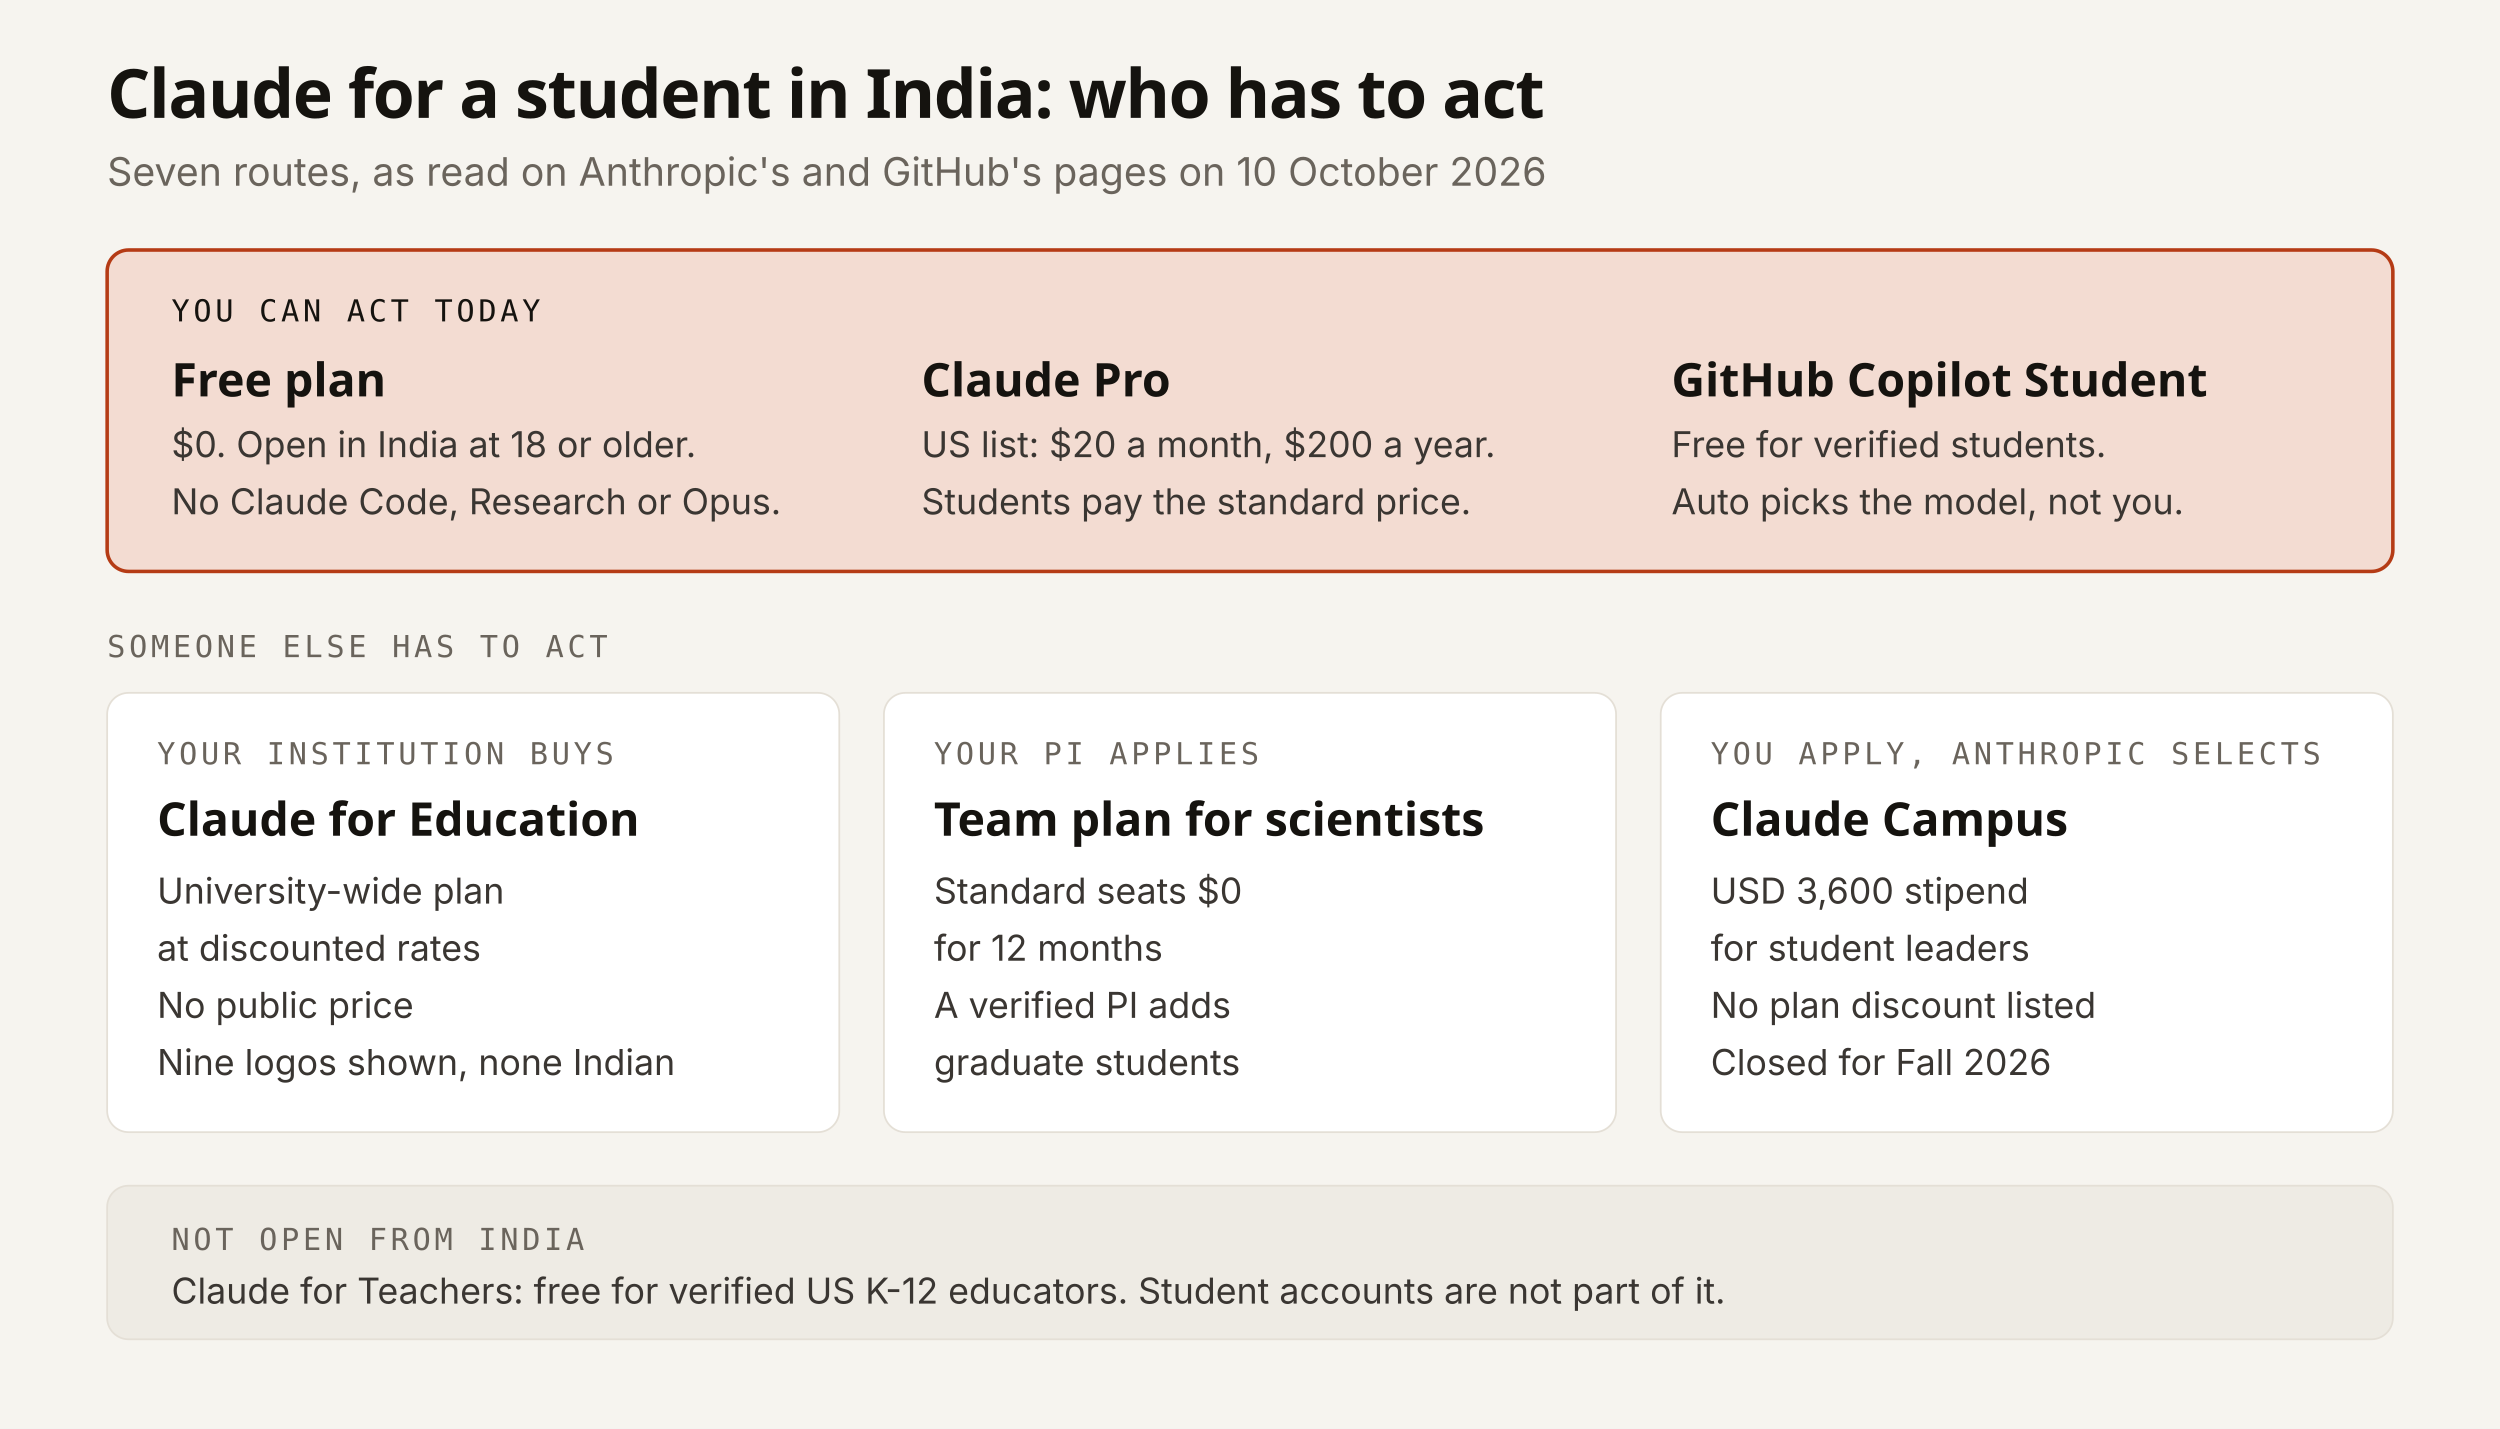
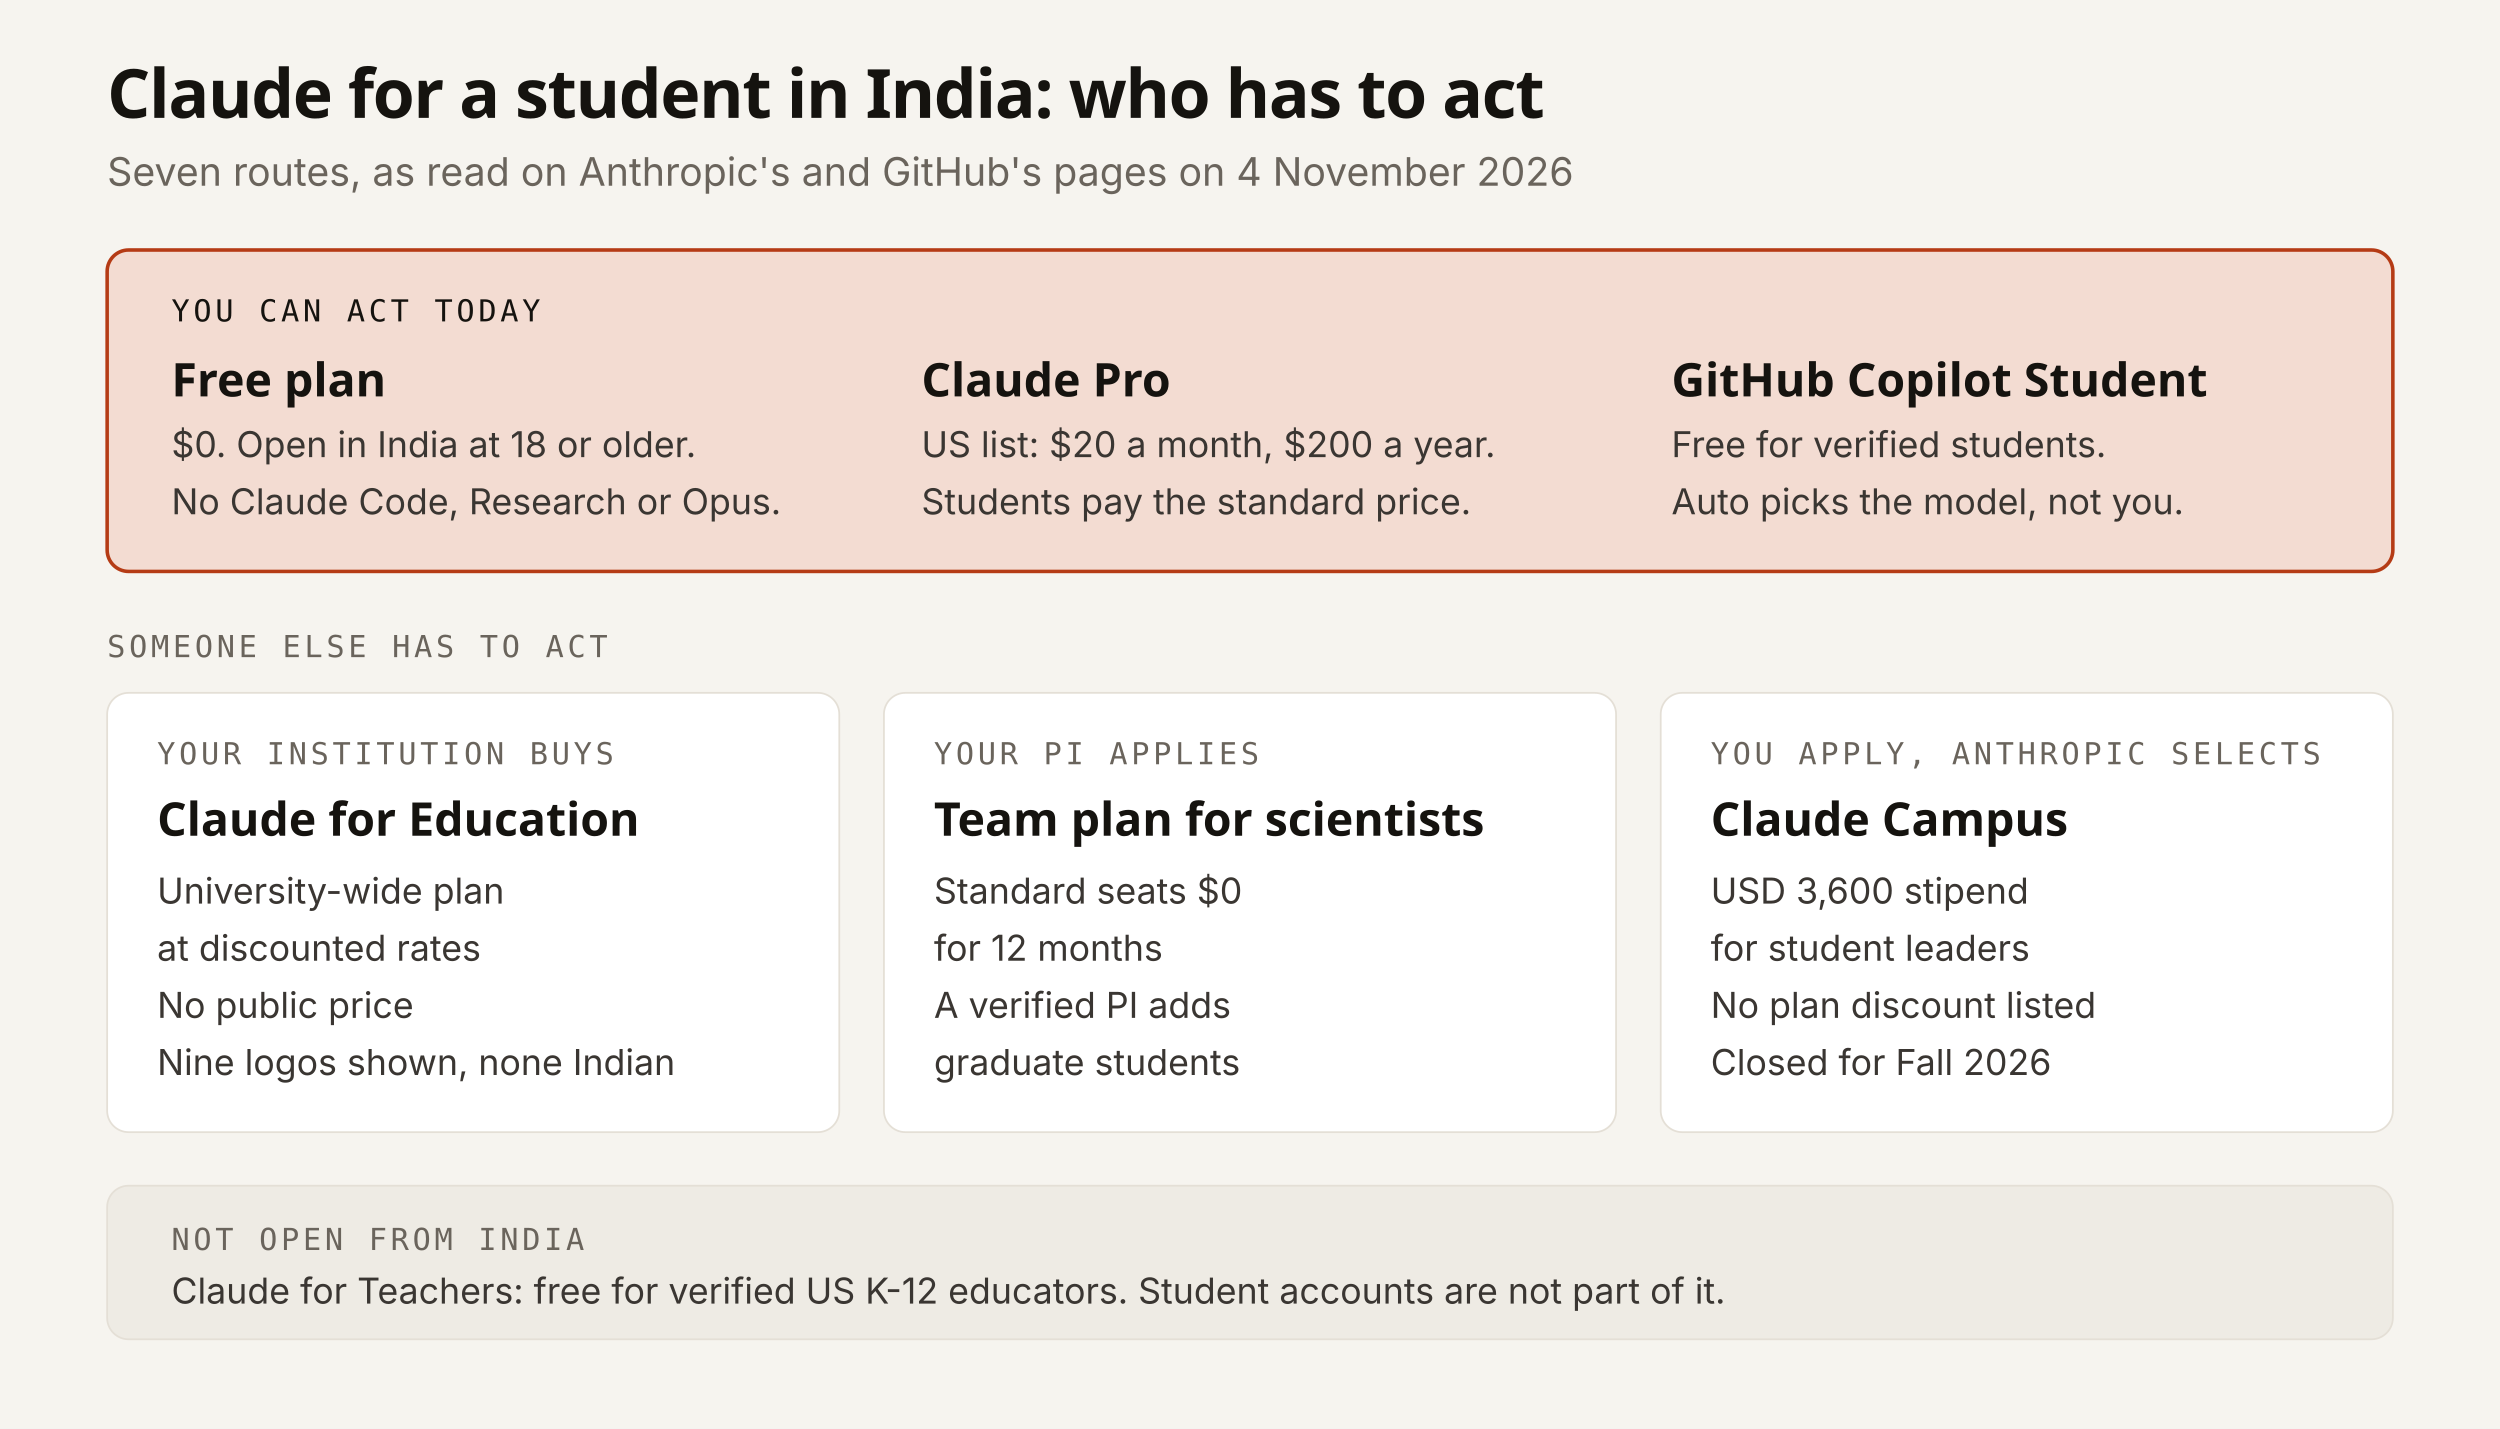
<svg xmlns="http://www.w3.org/2000/svg" viewBox="0 0 1400 800" width="1400" height="800">
  <rect x="0" y="0" width="1400" height="800" fill="#f6f4ef" />
  <text x="60" y="66" font-family="Bricolage Grotesque, Segoe UI, system-ui, sans-serif" font-size="38" font-weight="600" letter-spacing="-0.02em" fill="#15130f">Claude for a student in India: who has to act</text>
-   <text x="60" y="104" font-family="Inter, Segoe UI, system-ui, sans-serif" font-size="22" fill="#6a645c">Seven routes, as read on Anthropic's and GitHub's pages on 10 October 2026</text>
+   <text x="60" y="104" font-family="Inter, Segoe UI, system-ui, sans-serif" font-size="22" fill="#6a645c">Seven routes, as read on Anthropic's and GitHub's pages on 4 November 2026</text>
  <rect x="60" y="140" width="1280" height="180" rx="12" fill="#f3dcd2" stroke="#b53b15" stroke-width="2" />
  <text x="96" y="180" font-family="JetBrains Mono, Cascadia Mono, Consolas, monospace" font-size="17" font-weight="500" letter-spacing="0.12em" fill="#15130f">YOU CAN ACT TODAY</text>
  <text x="96" y="222" font-family="Bricolage Grotesque, Segoe UI, system-ui, sans-serif" font-size="26" font-weight="600" fill="#15130f">Free plan</text>
  <text x="96" y="256" font-family="Inter, Segoe UI, system-ui, sans-serif" font-size="20" fill="#3a3632">$0. Open in India at 18 or older.</text>
  <text x="96" y="288" font-family="Inter, Segoe UI, system-ui, sans-serif" font-size="20" fill="#3a3632">No Claude Code, Research or Opus.</text>
  <text x="516" y="222" font-family="Bricolage Grotesque, Segoe UI, system-ui, sans-serif" font-size="26" font-weight="600" fill="#15130f">Claude Pro</text>
  <text x="516" y="256" font-family="Inter, Segoe UI, system-ui, sans-serif" font-size="20" fill="#3a3632">US list: $20 a month, $200 a year.</text>
  <text x="516" y="288" font-family="Inter, Segoe UI, system-ui, sans-serif" font-size="20" fill="#3a3632">Students pay the standard price.</text>
  <text x="936" y="222" font-family="Bricolage Grotesque, Segoe UI, system-ui, sans-serif" font-size="26" font-weight="600" fill="#15130f">GitHub Copilot Student</text>
  <text x="936" y="256" font-family="Inter, Segoe UI, system-ui, sans-serif" font-size="20" fill="#3a3632">Free for verified students.</text>
  <text x="936" y="288" font-family="Inter, Segoe UI, system-ui, sans-serif" font-size="20" fill="#3a3632">Auto picks the model, not you.</text>
  <text x="60" y="368" font-family="JetBrains Mono, Cascadia Mono, Consolas, monospace" font-size="17" font-weight="500" letter-spacing="0.12em" fill="#6a645c">SOMEONE ELSE HAS TO ACT</text>
  <rect x="60" y="388" width="410" height="246" rx="12" fill="#ffffff" stroke="#e4dfd6" stroke-width="1" />
  <text x="88" y="428" font-family="JetBrains Mono, Cascadia Mono, Consolas, monospace" font-size="17" font-weight="500" letter-spacing="0.12em" fill="#6a645c">YOUR INSTITUTION BUYS</text>
  <text x="88" y="468" font-family="Bricolage Grotesque, Segoe UI, system-ui, sans-serif" font-size="26" font-weight="600" fill="#15130f">Claude for Education</text>
  <text x="88" y="506" font-family="Inter, Segoe UI, system-ui, sans-serif" font-size="20" fill="#3a3632">University-wide plan</text>
  <text x="88" y="538" font-family="Inter, Segoe UI, system-ui, sans-serif" font-size="20" fill="#3a3632">at discounted rates</text>
  <text x="88" y="570" font-family="Inter, Segoe UI, system-ui, sans-serif" font-size="20" fill="#3a3632">No public price</text>
  <text x="88" y="602" font-family="Inter, Segoe UI, system-ui, sans-serif" font-size="20" fill="#3a3632">Nine logos shown, none Indian</text>
  <rect x="495" y="388" width="410" height="246" rx="12" fill="#ffffff" stroke="#e4dfd6" stroke-width="1" />
  <text x="523" y="428" font-family="JetBrains Mono, Cascadia Mono, Consolas, monospace" font-size="17" font-weight="500" letter-spacing="0.12em" fill="#6a645c">YOUR PI APPLIES</text>
  <text x="523" y="468" font-family="Bricolage Grotesque, Segoe UI, system-ui, sans-serif" font-size="26" font-weight="600" fill="#15130f">Team plan for scientists</text>
  <text x="523" y="506" font-family="Inter, Segoe UI, system-ui, sans-serif" font-size="20" fill="#3a3632">Standard seats $0</text>
  <text x="523" y="538" font-family="Inter, Segoe UI, system-ui, sans-serif" font-size="20" fill="#3a3632">for 12 months</text>
  <text x="523" y="570" font-family="Inter, Segoe UI, system-ui, sans-serif" font-size="20" fill="#3a3632">A verified PI adds</text>
  <text x="523" y="602" font-family="Inter, Segoe UI, system-ui, sans-serif" font-size="20" fill="#3a3632">graduate students</text>
  <rect x="930" y="388" width="410" height="246" rx="12" fill="#ffffff" stroke="#e4dfd6" stroke-width="1" />
  <text x="958" y="428" font-family="JetBrains Mono, Cascadia Mono, Consolas, monospace" font-size="17" font-weight="500" letter-spacing="0.12em" fill="#6a645c">YOU APPLY, ANTHROPIC SELECTS</text>
  <text x="958" y="468" font-family="Bricolage Grotesque, Segoe UI, system-ui, sans-serif" font-size="26" font-weight="600" fill="#15130f">Claude Campus</text>
  <text x="958" y="506" font-family="Inter, Segoe UI, system-ui, sans-serif" font-size="20" fill="#3a3632">USD 3,600 stipend</text>
  <text x="958" y="538" font-family="Inter, Segoe UI, system-ui, sans-serif" font-size="20" fill="#3a3632">for student leaders</text>
  <text x="958" y="570" font-family="Inter, Segoe UI, system-ui, sans-serif" font-size="20" fill="#3a3632">No plan discount listed</text>
  <text x="958" y="602" font-family="Inter, Segoe UI, system-ui, sans-serif" font-size="20" fill="#3a3632">Closed for Fall 2026</text>
  <rect x="60" y="664" width="1280" height="86" rx="12" fill="#eeebe4" stroke="#e4dfd6" stroke-width="1" />
  <text x="96" y="700" font-family="JetBrains Mono, Cascadia Mono, Consolas, monospace" font-size="17" font-weight="500" letter-spacing="0.12em" fill="#6a645c">NOT OPEN FROM INDIA</text>
  <text x="96" y="730" font-family="Inter, Segoe UI, system-ui, sans-serif" font-size="20" fill="#3a3632">Claude for Teachers: free for verified US K-12 educators. Student accounts are not part of it.</text>
</svg>
